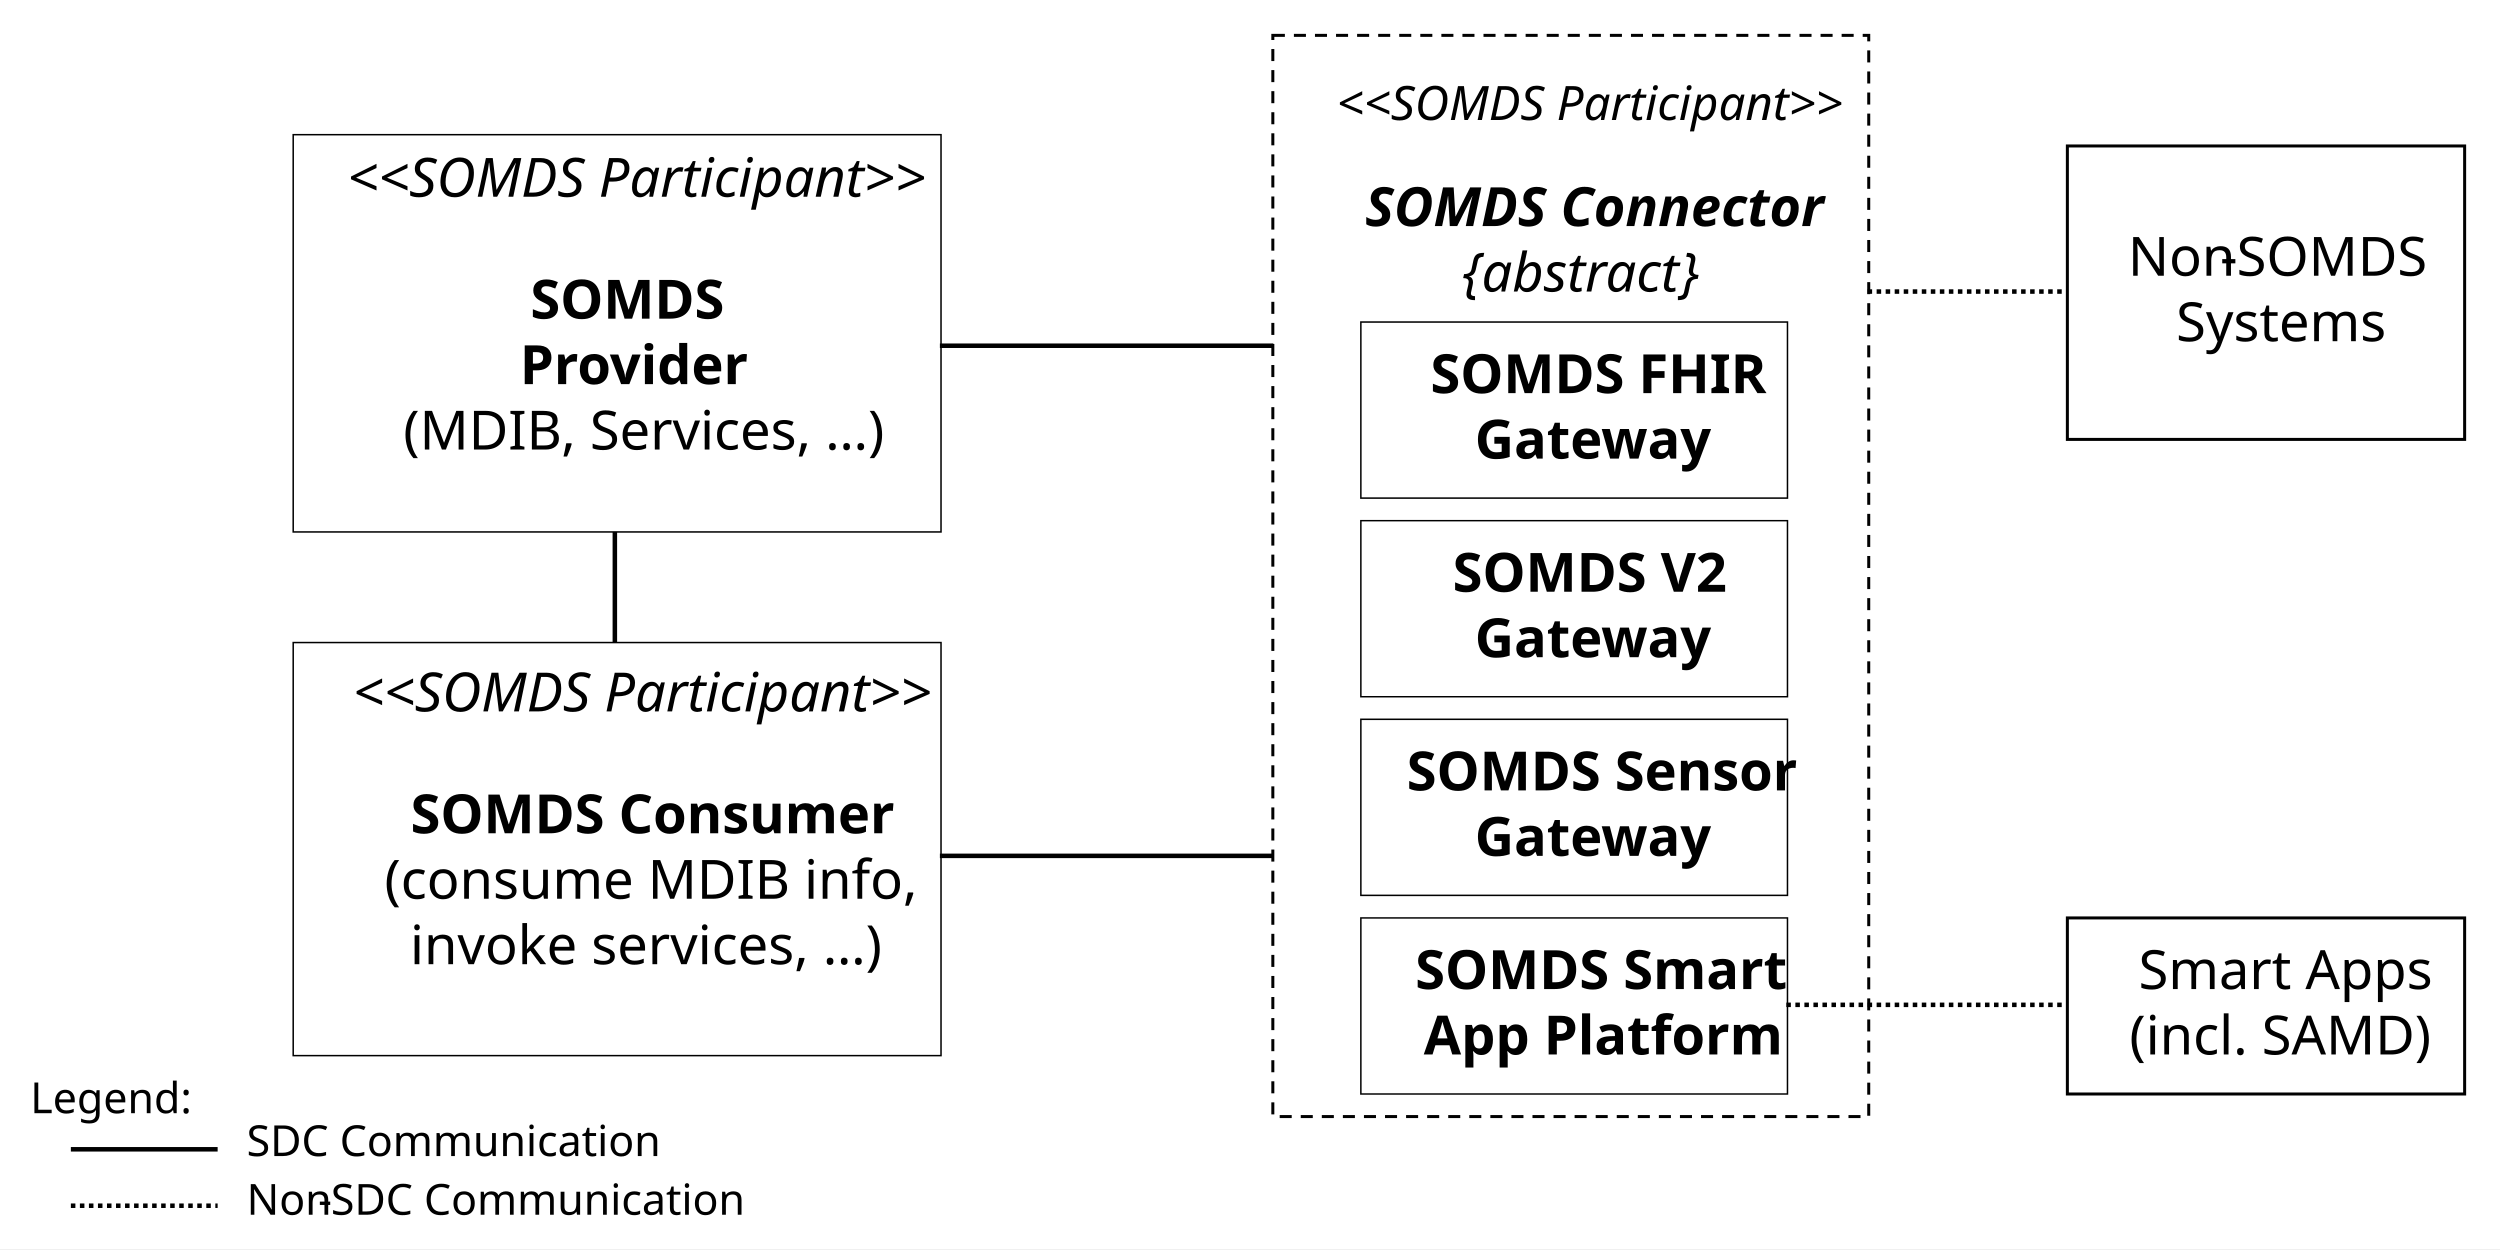
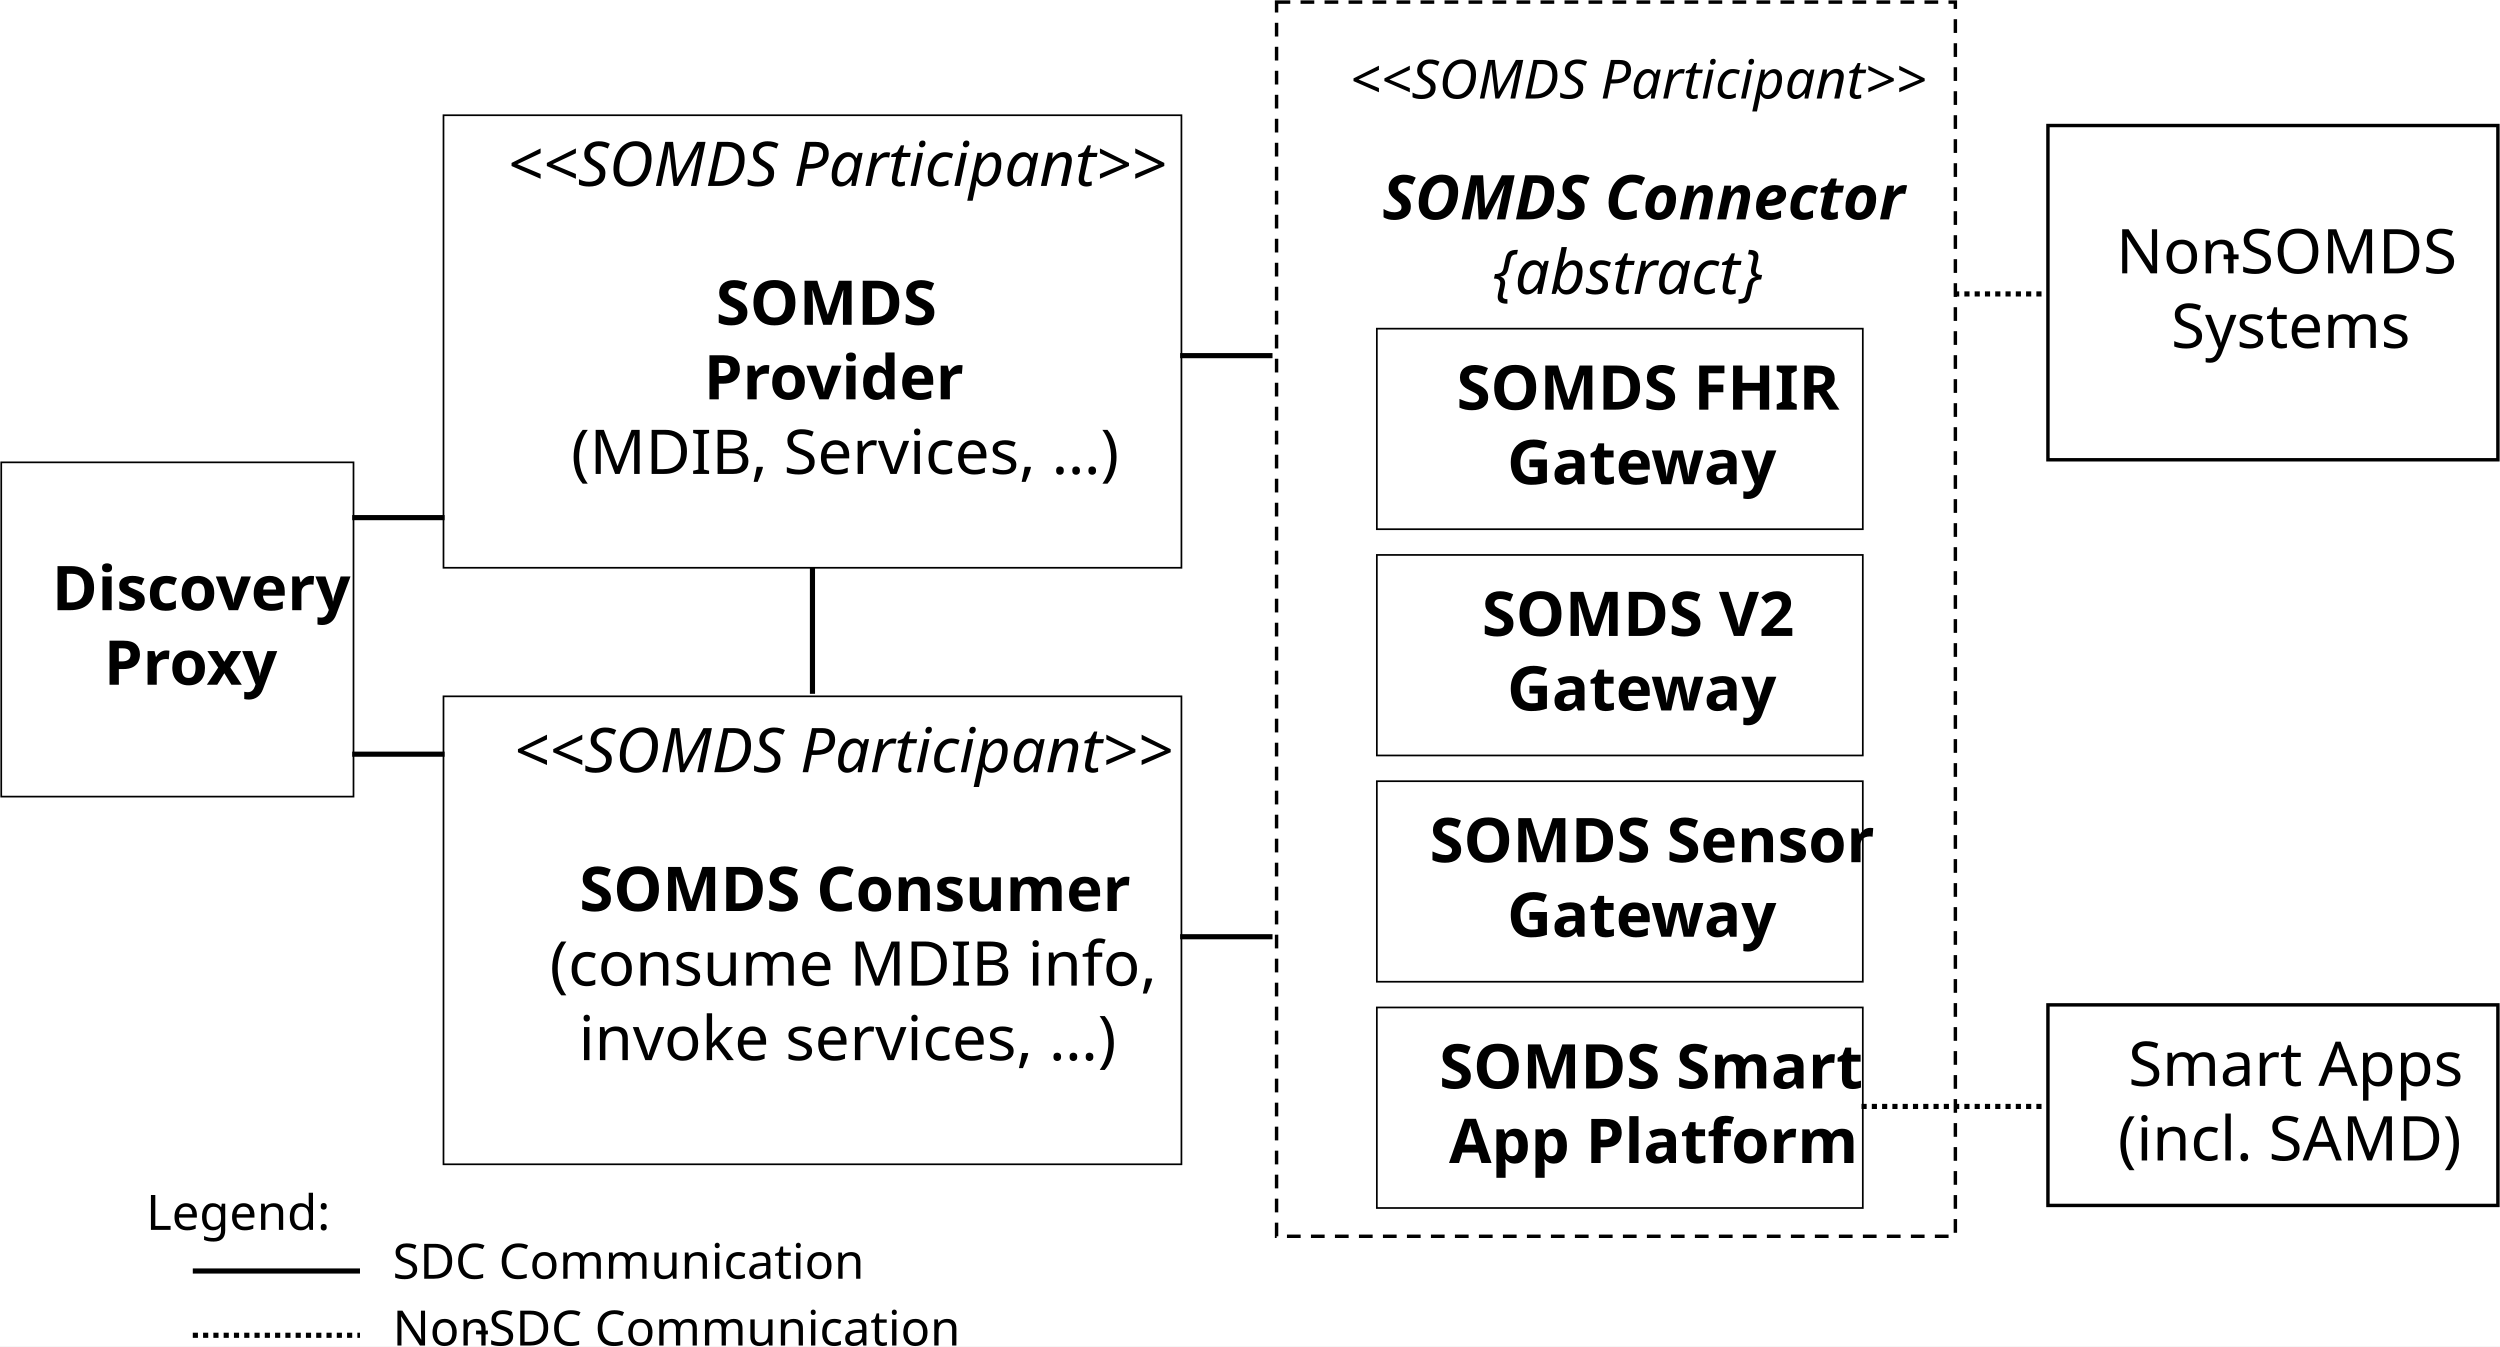
- <svg xmlns="http://www.w3.org/2000/svg" width="1107.562" height="553.343" overflow="hidden" version="1.1" id="svg111">
-   <defs id="defs5">
-     <clipPath id="clip0">
-       <rect x="0" y="0" width="1280" height="720" id="rect2" />
-     </clipPath>
-   </defs>
-   <g clip-path="url(#clip0)" id="g109" transform="translate(-92.6047,-77.83343)">
-     <rect style="fill:#ffffff" id="rect159" width="1184.755" height="613.285" x="47.305" y="46.472" />
-     <rect x="695.5" y="220.5" width="189" height="78" fill="#ffffff" id="rect9" />
-     <path d="m 695.167,220.167 h 189.666 v 78.666 H 695.167 Z m 0.666,78.333 -0.333,-0.333 h 189 l -0.333,0.333 v -78 l 0.333,0.333 h -189 l 0.333,-0.333 z" id="path11" />
-     <text font-family="Calibri, Calibri_MSFontService, sans-serif" font-weight="700" font-size="24px" transform="translate(726.316,252)" id="text13">SOMDS FHIR</text>
-     <text font-family="Calibri, Calibri_MSFontService, sans-serif" font-weight="700" font-size="24px" transform="translate(745.983,281)" id="text15">Gateway</text>
-     <rect x="1008.5" y="142.5" width="176" height="130" stroke="#000000" stroke-width="1.333" stroke-miterlimit="8" fill="none" id="rect17" />
-     <text font-family="Calibri, Calibri_MSFontService, sans-serif" font-weight="400" font-size="24px" transform="translate(1035.33,200)" id="text19">Non</text>
-     <text font-family="Calibri, Calibri_MSFontService, sans-serif" font-weight="400" font-size="24px" transform="translate(1076.16,200)" id="text21">-</text>
-     <text font-family="Calibri, Calibri_MSFontService, sans-serif" font-weight="400" font-size="24px" transform="translate(1083.5,200)" id="text23">SOMDS</text>
-     <text font-family="Calibri, Calibri_MSFontService, sans-serif" font-weight="400" font-size="24px" transform="translate(1056.68,229)" id="text25">Systems</text>
-     <path d="m 920,207 h 88.41" stroke="#000000" stroke-width="2" stroke-miterlimit="8" stroke-dasharray="2, 2" fill="none" fill-rule="evenodd" id="path27" />
-     <path d="m 365,313 v 49.524" stroke="#000000" stroke-width="2" stroke-miterlimit="8" fill="none" fill-rule="evenodd" id="path29" />
-     <rect x="695.5" y="308.5" width="189" height="78" fill="#ffffff" id="rect31" />
-     <path d="m 695.167,308.167 h 189.666 v 78.666 H 695.167 Z m 0.666,78.333 -0.333,-0.333 h 189 l -0.333,0.333 v -78 l 0.333,0.333 h -189 l 0.333,-0.333 z" id="path33" />
-     <text font-family="Calibri, Calibri_MSFontService, sans-serif" font-weight="700" font-size="24px" transform="translate(736.149,340)" id="text35">SOMDS V2</text>
-     <text font-family="Calibri, Calibri_MSFontService, sans-serif" font-weight="700" font-size="24px" transform="translate(745.983,369)" id="text37">Gateway</text>
-     <rect x="656.5" y="93.5" width="264" height="479" stroke="#000000" stroke-width="1.333" stroke-miterlimit="8" stroke-dasharray="5.333, 4" fill="none" id="rect39" />
-     <text font-family="Calibri, Calibri_MSFontService, sans-serif" font-style="italic" font-weight="700" font-size="24px" transform="translate(697.41,178)" id="text41">SOMDS Connector</text>
-     <text font-family="Calibri, Calibri_MSFontService, sans-serif" font-style="italic" font-weight="400" font-size="24px" transform="translate(740.557,207)" id="text43">{abstract}</text>
-     <rect x="695.5" y="396.5" width="189" height="78" fill="#ffffff" id="rect45" />
-     <path d="m 695.167,396.167 h 189.666 v 78.666 H 695.167 Z m 0.666,78.333 -0.333,-0.333 h 189 l -0.333,0.333 v -78 l 0.333,0.333 h -189 l 0.333,-0.333 z" id="path47" />
-     <text font-family="Calibri, Calibri_MSFontService, sans-serif" font-weight="700" font-size="24px" transform="translate(715.816,428)" id="text49">SOMDS Sensor</text>
-     <text font-family="Calibri, Calibri_MSFontService, sans-serif" font-weight="700" font-size="24px" transform="translate(745.983,457)" id="text51">Gateway</text>
-     <rect x="695.5" y="484.5" width="189" height="78" fill="#ffffff" id="rect53" />
-     <path d="m 695.167,484.167 h 189.666 v 78.666 H 695.167 Z m 0.666,78.333 -0.333,-0.333 h 189 l -0.333,0.333 v -78 l 0.333,0.333 h -189 l 0.333,-0.333 z" id="path55" />
-     <text font-family="Calibri, Calibri_MSFontService, sans-serif" font-weight="700" font-size="24px" transform="translate(719.566,516)" id="text57">SOMDS Smart</text>
-     <text font-family="Calibri, Calibri_MSFontService, sans-serif" font-weight="700" font-size="24px" transform="translate(723.353,545)" id="text59">App Platform</text>
-     <rect x="1008.5" y="484.5" width="176" height="78" stroke="#000000" stroke-width="1.333" stroke-miterlimit="8" fill="none" id="rect61" />
-     <text font-family="Calibri, Calibri_MSFontService, sans-serif" font-weight="400" font-size="24px" transform="translate(1040.05,516)" id="text63">Smart Apps</text>
-     <text font-family="Calibri, Calibri_MSFontService, sans-serif" font-weight="400" font-size="24px" transform="translate(1036,545)" id="text65">(incl. SAMD)</text>
-     <path d="m 884,523 h 124.34" stroke="#000000" stroke-width="2" stroke-miterlimit="8" stroke-dasharray="2, 2" fill="none" fill-rule="evenodd" id="path67" />
-     <rect x="222.5" y="137.5" width="287" height="176" stroke="#000000" stroke-width="0.667" stroke-miterlimit="8" fill="#ffffff" id="rect69" />
-     <text font-family="Calibri, Calibri_MSFontService, sans-serif" font-weight="700" font-size="24px" transform="translate(327.569,219)" id="text71">SOMDS</text>
-     <text font-family="Calibri, Calibri_MSFontService, sans-serif" font-weight="700" font-size="24px" transform="translate(322.915,248)" id="text73">Provider</text>
-     <text font-family="Calibri, Calibri_MSFontService, sans-serif" font-weight="400" font-size="24px" transform="translate(271.289,277)" id="text75">(MDIB, Services, …)</text>
-     <text font-family="Calibri, Calibri_MSFontService, sans-serif" font-style="italic" font-weight="400" font-size="24px" transform="translate(246.419,165)" id="text77">&lt;&lt;SOMDS Participant&gt;&gt;</text>
-     <rect x="222.5" y="362.5" width="287" height="183" stroke="#000000" stroke-width="0.667" stroke-miterlimit="8" fill="#ffffff" id="rect79" />
-     <text font-family="Calibri, Calibri_MSFontService, sans-serif" font-weight="700" font-size="24px" transform="translate(274.486,447)" id="text81">SOMDS Consumer</text>
-     <text font-family="Calibri, Calibri_MSFontService, sans-serif" font-weight="400" font-size="24px" transform="translate(262.959,476)" id="text83">(consume MDIB info,</text>
-     <text font-family="Calibri, Calibri_MSFontService, sans-serif" font-weight="400" font-size="24px" transform="translate(274.239,505)" id="text85">invoke services, …)</text>
-     <text font-family="Calibri, Calibri_MSFontService, sans-serif" font-style="italic" font-weight="400" font-size="24px" transform="translate(248.902,393)" id="text87">&lt;&lt;SOMDS Participant&gt;&gt;</text>
-     <text font-family="Calibri, Calibri_MSFontService, sans-serif" font-style="italic" font-weight="400" font-size="21px" transform="translate(684.744,131)" id="text89">&lt;&lt;SOMDS Participant&gt;&gt;</text>
-     <path d="M 509,231 H 656.719" stroke="#000000" stroke-width="2" stroke-miterlimit="8" fill="none" fill-rule="evenodd" id="path91" />
-     <path d="M 509,457 H 656.719" stroke="#000000" stroke-width="2" stroke-miterlimit="8" fill="none" fill-rule="evenodd" id="path93" />
-     <text font-family="Calibri, Calibri_MSFontService, sans-serif" font-weight="400" font-size="19px" transform="translate(106.009,571)" id="text95">Legend:</text>
-     <path d="m 124,587 h 65.024" stroke="#000000" stroke-width="2" stroke-miterlimit="8" fill="none" fill-rule="evenodd" id="path97" />
-     <path d="m 124,612 h 65.024" stroke="#000000" stroke-width="2" stroke-miterlimit="8" stroke-dasharray="2, 2" fill="none" fill-rule="evenodd" id="path99" />
-     <text font-family="Calibri, Calibri_MSFontService, sans-serif" font-weight="400" font-size="19px" transform="translate(201.868,590)" id="text101">SDC Communication</text>
-     <text font-family="Calibri, Calibri_MSFontService, sans-serif" font-weight="400" font-size="19px" transform="translate(201.868,616)" id="text103">Non</text>
-     <text font-family="Calibri, Calibri_MSFontService, sans-serif" font-weight="400" font-size="19px" transform="translate(233.535,616)" id="text105">-</text>
-     <text font-family="Calibri, Calibri_MSFontService, sans-serif" font-weight="400" font-size="19px" transform="translate(239.201,616)" id="text107">SDC Communication</text>
+ <svg xmlns="http://www.w3.org/2000/svg" width="972.3" height="523.643" overflow="hidden" version="1.1" id="svg116">
+   <defs id="defs120" />
+   <g id="g114" transform="translate(-160.0167,-113.6833)">
+     <rect style="fill:#ffffff" id="rect384" width="996.588" height="547.078" x="148.401" y="104.391" />
+     <rect x="695.5" y="241.5" width="189" height="78" fill="#ffffff" id="rect4" />
+     <path d="m 695.167,241.167 h 189.666 v 78.666 H 695.167 Z m 0.666,78.333 -0.333,-0.333 h 189 l -0.333,0.333 v -78 l 0.333,0.333 h -189 l 0.333,-0.333 z" id="path6" />
+     <text font-family="Calibri, Calibri_MSFontService, sans-serif" font-weight="700" font-size="24px" transform="translate(726.526,273)" id="text8">SOMDS FHIR</text>
+     <text font-family="Calibri, Calibri_MSFontService, sans-serif" font-weight="700" font-size="24px" transform="translate(746.193,302)" id="text10">Gateway</text>
+     <rect x="956.5" y="162.5" width="175" height="130" stroke="#000000" stroke-width="1.333" stroke-miterlimit="8" fill="none" id="rect12" />
+     <text font-family="Calibri, Calibri_MSFontService, sans-serif" font-weight="400" font-size="24px" transform="translate(983.047,220)" id="text14">Non</text>
+     <text font-family="Calibri, Calibri_MSFontService, sans-serif" font-weight="400" font-size="24px" transform="translate(1023.88,220)" id="text16">-</text>
+     <text font-family="Calibri, Calibri_MSFontService, sans-serif" font-weight="400" font-size="24px" transform="translate(1031.21,220)" id="text18">SOMDS</text>
+     <text font-family="Calibri, Calibri_MSFontService, sans-serif" font-weight="400" font-size="24px" transform="translate(1004.4,249)" id="text20">Systems</text>
+     <path d="m 476,334 v 49.524" stroke="#000000" stroke-width="2" stroke-miterlimit="8" fill="none" fill-rule="evenodd" id="path22" />
+     <rect x="695.5" y="329.5" width="189" height="78" fill="#ffffff" id="rect24" />
+     <path d="m 695.167,329.167 h 189.666 v 78.666 H 695.167 Z m 0.666,78.333 -0.333,-0.333 h 189 l -0.333,0.333 v -78 l 0.333,0.333 h -189 l 0.333,-0.333 z" id="path26" />
+     <text font-family="Calibri, Calibri_MSFontService, sans-serif" font-weight="700" font-size="24px" transform="translate(736.36,361)" id="text28">SOMDS V2</text>
+     <text font-family="Calibri, Calibri_MSFontService, sans-serif" font-weight="700" font-size="24px" transform="translate(746.193,390)" id="text30">Gateway</text>
+     <rect x="656.5" y="114.5" width="264" height="480" stroke="#000000" stroke-width="1.333" stroke-miterlimit="8" stroke-dasharray="5.333, 4" fill="none" id="rect32" />
+     <text font-family="Calibri, Calibri_MSFontService, sans-serif" font-style="italic" font-weight="700" font-size="24px" transform="translate(697.621,199)" id="text34">SOMDS Connector</text>
+     <text font-family="Calibri, Calibri_MSFontService, sans-serif" font-style="italic" font-weight="400" font-size="24px" transform="translate(740.767,228)" id="text36">{abstract}</text>
+     <rect x="695.5" y="417.5" width="189" height="78" fill="#ffffff" id="rect38" />
+     <path d="m 695.167,417.167 h 189.666 v 78.666 H 695.167 Z m 0.666,78.333 -0.333,-0.333 h 189 l -0.333,0.333 v -78 l 0.333,0.333 h -189 l 0.333,-0.333 z" id="path40" />
+     <text font-family="Calibri, Calibri_MSFontService, sans-serif" font-weight="700" font-size="24px" transform="translate(716.026,449)" id="text42">SOMDS Sensor</text>
+     <text font-family="Calibri, Calibri_MSFontService, sans-serif" font-weight="700" font-size="24px" transform="translate(746.193,478)" id="text44">Gateway</text>
+     <rect x="695.5" y="505.5" width="189" height="78" fill="#ffffff" id="rect46" />
+     <path d="m 695.167,505.167 h 189.666 v 78.666 H 695.167 Z m 0.666,78.333 -0.333,-0.333 h 189 l -0.333,0.333 v -78 l 0.333,0.333 h -189 l 0.333,-0.333 z" id="path48" />
+     <text font-family="Calibri, Calibri_MSFontService, sans-serif" font-weight="700" font-size="24px" transform="translate(719.776,537)" id="text50">SOMDS Smart</text>
+     <text font-family="Calibri, Calibri_MSFontService, sans-serif" font-weight="700" font-size="24px" transform="translate(723.563,566)" id="text52">App Platform</text>
+     <rect x="956.5" y="504.5" width="175" height="78" stroke="#000000" stroke-width="1.333" stroke-miterlimit="8" fill="none" id="rect54" />
+     <text font-family="Calibri, Calibri_MSFontService, sans-serif" font-weight="400" font-size="24px" transform="translate(987.77,536)" id="text56">Smart Apps</text>
+     <text font-family="Calibri, Calibri_MSFontService, sans-serif" font-weight="400" font-size="24px" transform="translate(983.717,565)" id="text58">(incl. SAMD)</text>
+     <rect x="332.5" y="158.5" width="287" height="176" stroke="#000000" stroke-width="0.667" stroke-miterlimit="8" fill="#ffffff" id="rect60" />
+     <text font-family="Calibri, Calibri_MSFontService, sans-serif" font-weight="700" font-size="24px" transform="translate(438.433,240)" id="text62">SOMDS</text>
+     <text font-family="Calibri, Calibri_MSFontService, sans-serif" font-weight="700" font-size="24px" transform="translate(433.78,269)" id="text64">Provider</text>
+     <text font-family="Calibri, Calibri_MSFontService, sans-serif" font-weight="400" font-size="24px" transform="translate(382.153,298)" id="text66">(MDIB, Services, …)</text>
+     <text font-family="Calibri, Calibri_MSFontService, sans-serif" font-style="italic" font-weight="400" font-size="24px" transform="translate(357.284,186)" id="text68">&lt;&lt;SOMDS Participant&gt;&gt;</text>
+     <rect x="332.5" y="384.5" width="287" height="182" stroke="#000000" stroke-width="0.667" stroke-miterlimit="8" fill="#ffffff" id="rect70" />
+     <text font-family="Calibri, Calibri_MSFontService, sans-serif" font-weight="700" font-size="24px" transform="translate(385.35,468)" id="text72">SOMDS Consumer</text>
+     <text font-family="Calibri, Calibri_MSFontService, sans-serif" font-weight="400" font-size="24px" transform="translate(373.823,497)" id="text74">(consume MDIB info,</text>
+     <text font-family="Calibri, Calibri_MSFontService, sans-serif" font-weight="400" font-size="24px" transform="translate(385.103,526)" id="text76">invoke services, …)</text>
+     <text font-family="Calibri, Calibri_MSFontService, sans-serif" font-style="italic" font-weight="400" font-size="24px" transform="translate(359.767,414)" id="text78">&lt;&lt;SOMDS Participant&gt;&gt;</text>
+     <text font-family="Calibri, Calibri_MSFontService, sans-serif" font-style="italic" font-weight="400" font-size="21px" transform="translate(684.954,152)" id="text80">&lt;&lt;SOMDS Participant&gt;&gt;</text>
+     <text font-family="Calibri, Calibri_MSFontService, sans-serif" font-weight="400" font-size="19px" transform="translate(216.873,592)" id="text82">Legend:</text>
+     <path d="m 235,608 h 65.024" stroke="#000000" stroke-width="2" stroke-miterlimit="8" fill="none" fill-rule="evenodd" id="path84" />
+     <path d="m 235,633 h 65.024" stroke="#000000" stroke-width="2" stroke-miterlimit="8" stroke-dasharray="2, 2" fill="none" fill-rule="evenodd" id="path86" />
+     <text font-family="Calibri, Calibri_MSFontService, sans-serif" font-weight="400" font-size="19px" transform="translate(312.733,611)" id="text88">SDC Communication</text>
+     <text font-family="Calibri, Calibri_MSFontService, sans-serif" font-weight="400" font-size="19px" transform="translate(312.733,637)" id="text90">Non</text>
+     <text font-family="Calibri, Calibri_MSFontService, sans-serif" font-weight="400" font-size="19px" transform="translate(344.399,637)" id="text92">-</text>
+     <text font-family="Calibri, Calibri_MSFontService, sans-serif" font-weight="400" font-size="19px" transform="translate(350.066,637)" id="text94">SDC Communication</text>
+     <rect x="160.5" y="293.5" width="137" height="130" stroke="#000000" stroke-width="0.667" stroke-miterlimit="8" fill="#ffffff" id="rect96" />
+     <text font-family="Calibri, Calibri_MSFontService, sans-serif" font-weight="700" font-size="24px" transform="translate(180.228,351)" id="text98">Discovery</text>
+     <text font-family="Calibri, Calibri_MSFontService, sans-serif" font-weight="700" font-size="24px" transform="translate(200.461,380)" id="text100">Proxy</text>
+     <path d="m 297,315 h 35.921" stroke="#000000" stroke-width="2" stroke-miterlimit="8" fill="none" fill-rule="evenodd" id="path102" />
+     <path d="m 297,407 h 35.921" stroke="#000000" stroke-width="2" stroke-miterlimit="8" fill="none" fill-rule="evenodd" id="path104" />
+     <path d="m 619,252 h 35.921" stroke="#000000" stroke-width="2" stroke-miterlimit="8" fill="none" fill-rule="evenodd" id="path106" />
+     <path d="m 619,478 h 35.921" stroke="#000000" stroke-width="2" stroke-miterlimit="8" fill="none" fill-rule="evenodd" id="path108" />
+     <path d="m 920,228 h 35.921" stroke="#000000" stroke-width="2" stroke-miterlimit="8" stroke-dasharray="2, 2" fill="none" fill-rule="evenodd" id="path110" />
+     <path d="m 884,544 h 71.842" stroke="#000000" stroke-width="2" stroke-miterlimit="8" stroke-dasharray="2, 2" fill="none" fill-rule="evenodd" id="path112" />
  </g>
</svg>
